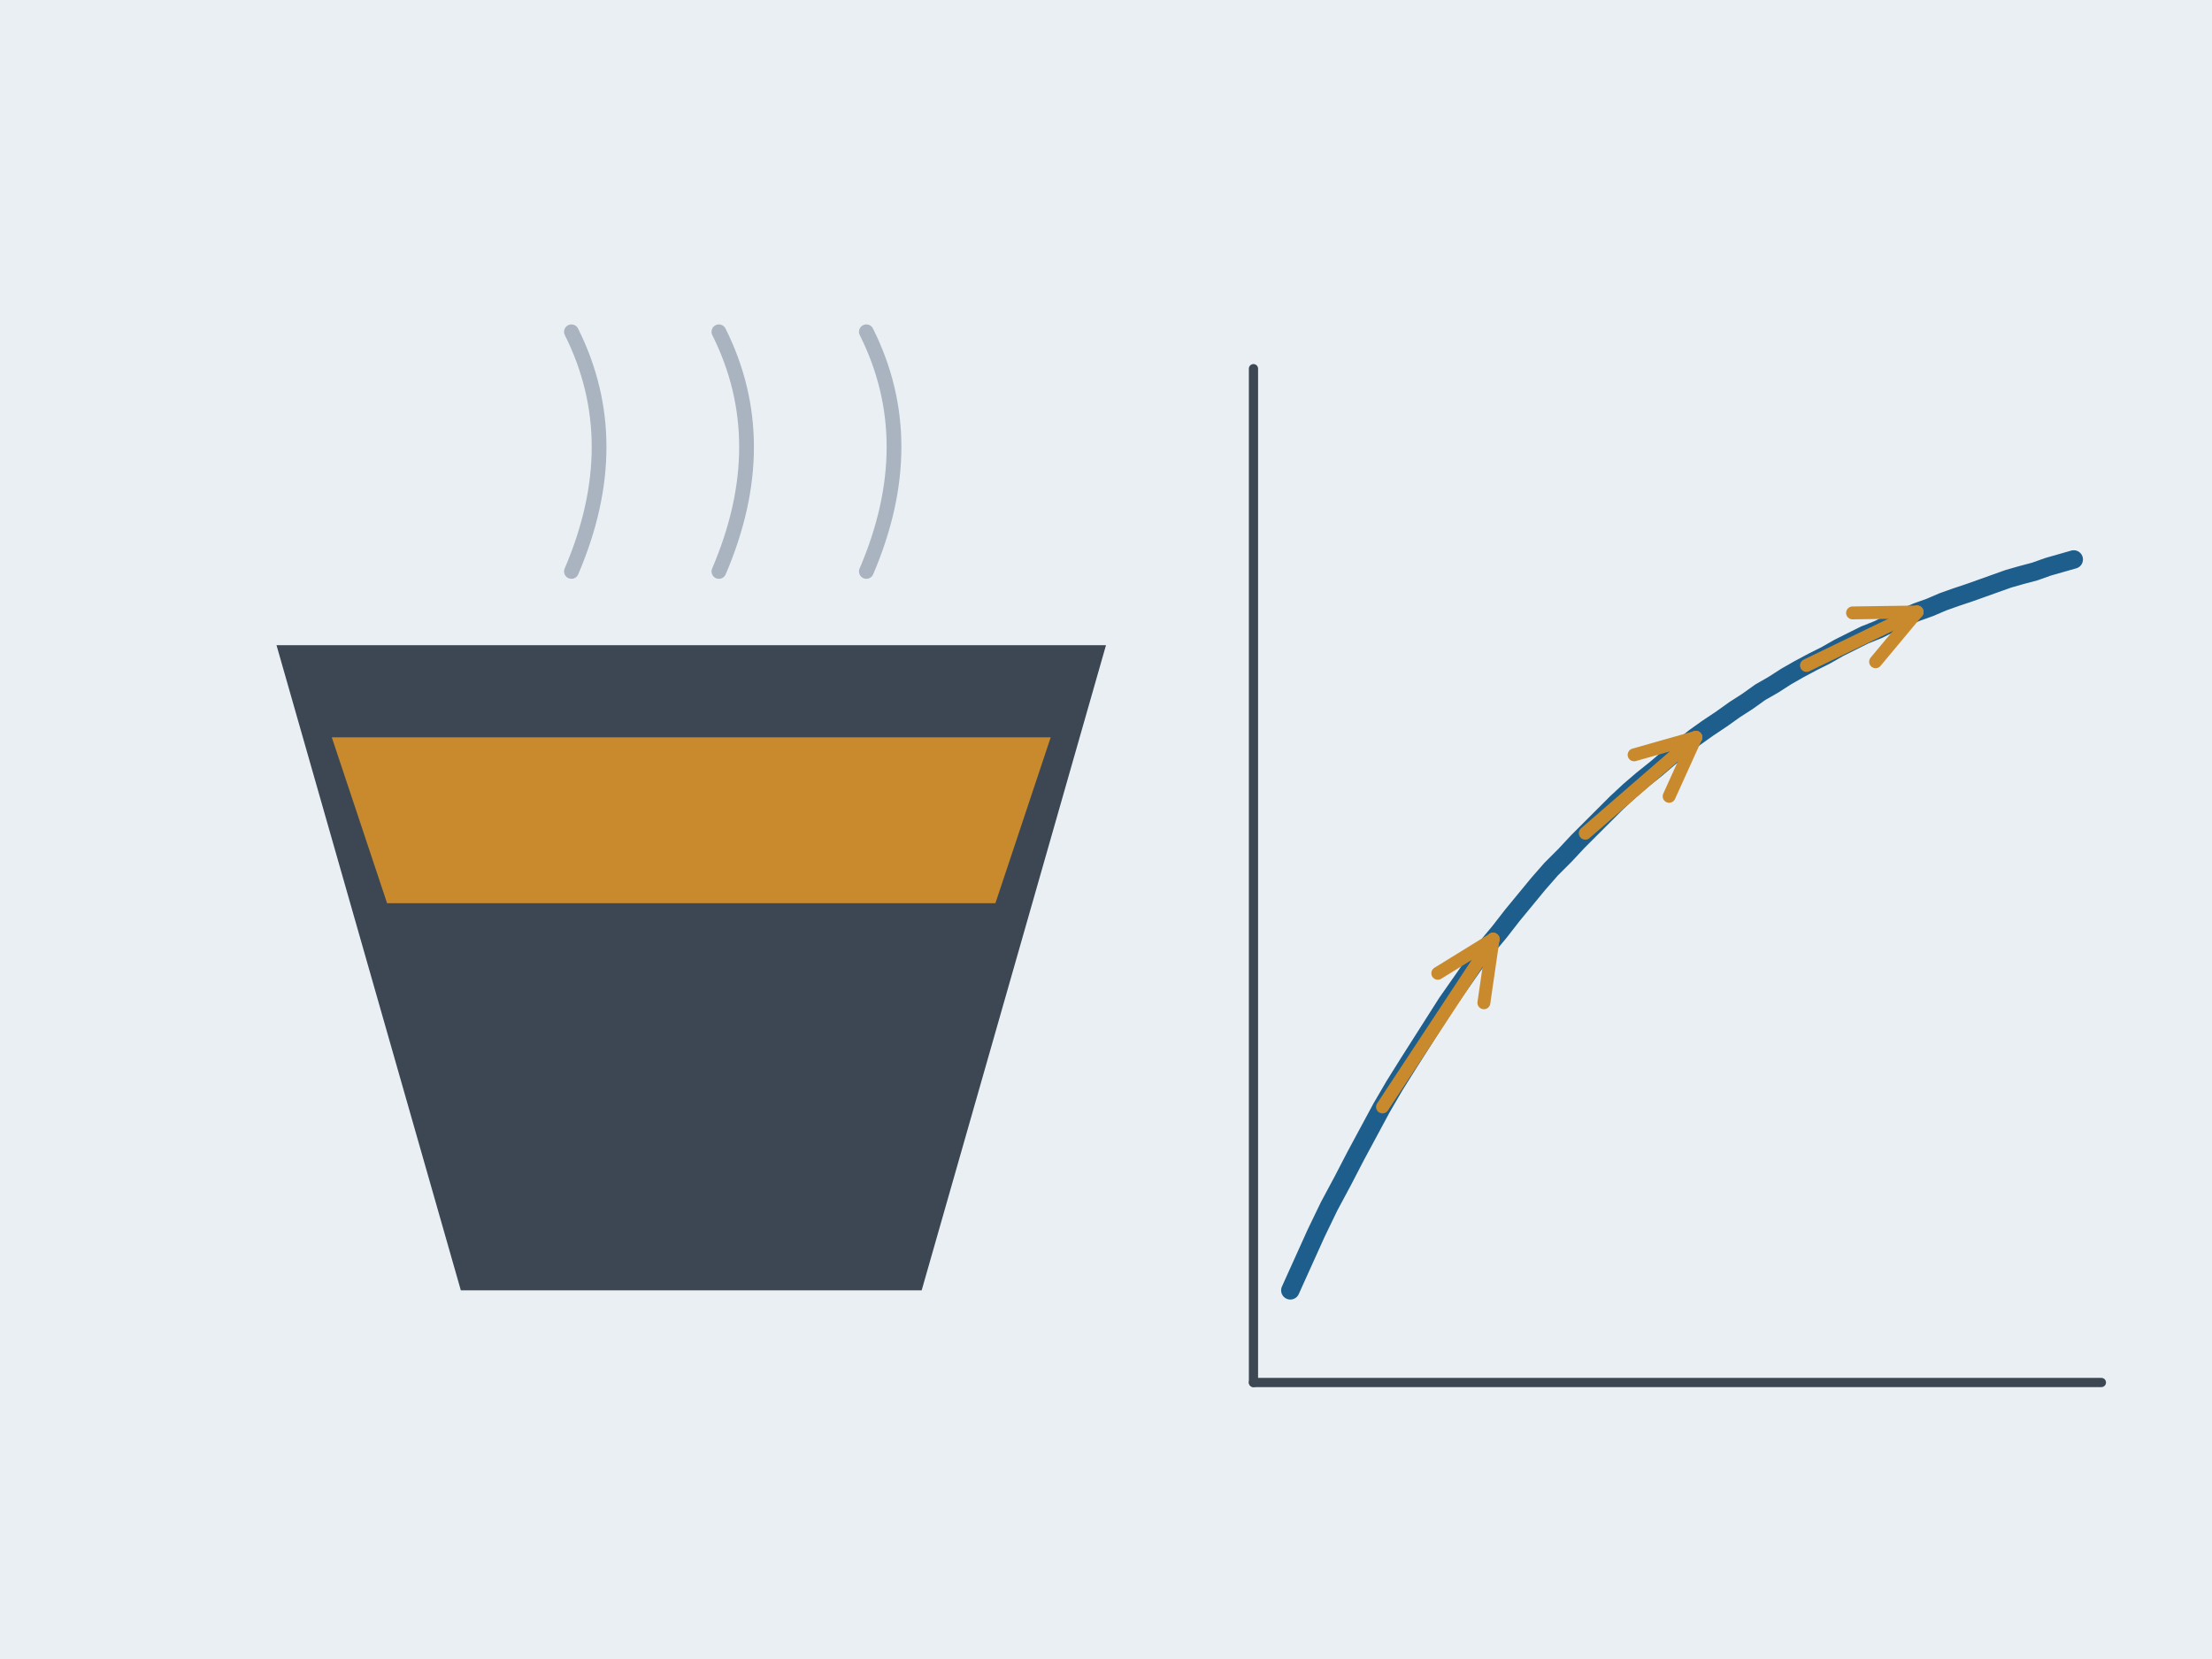
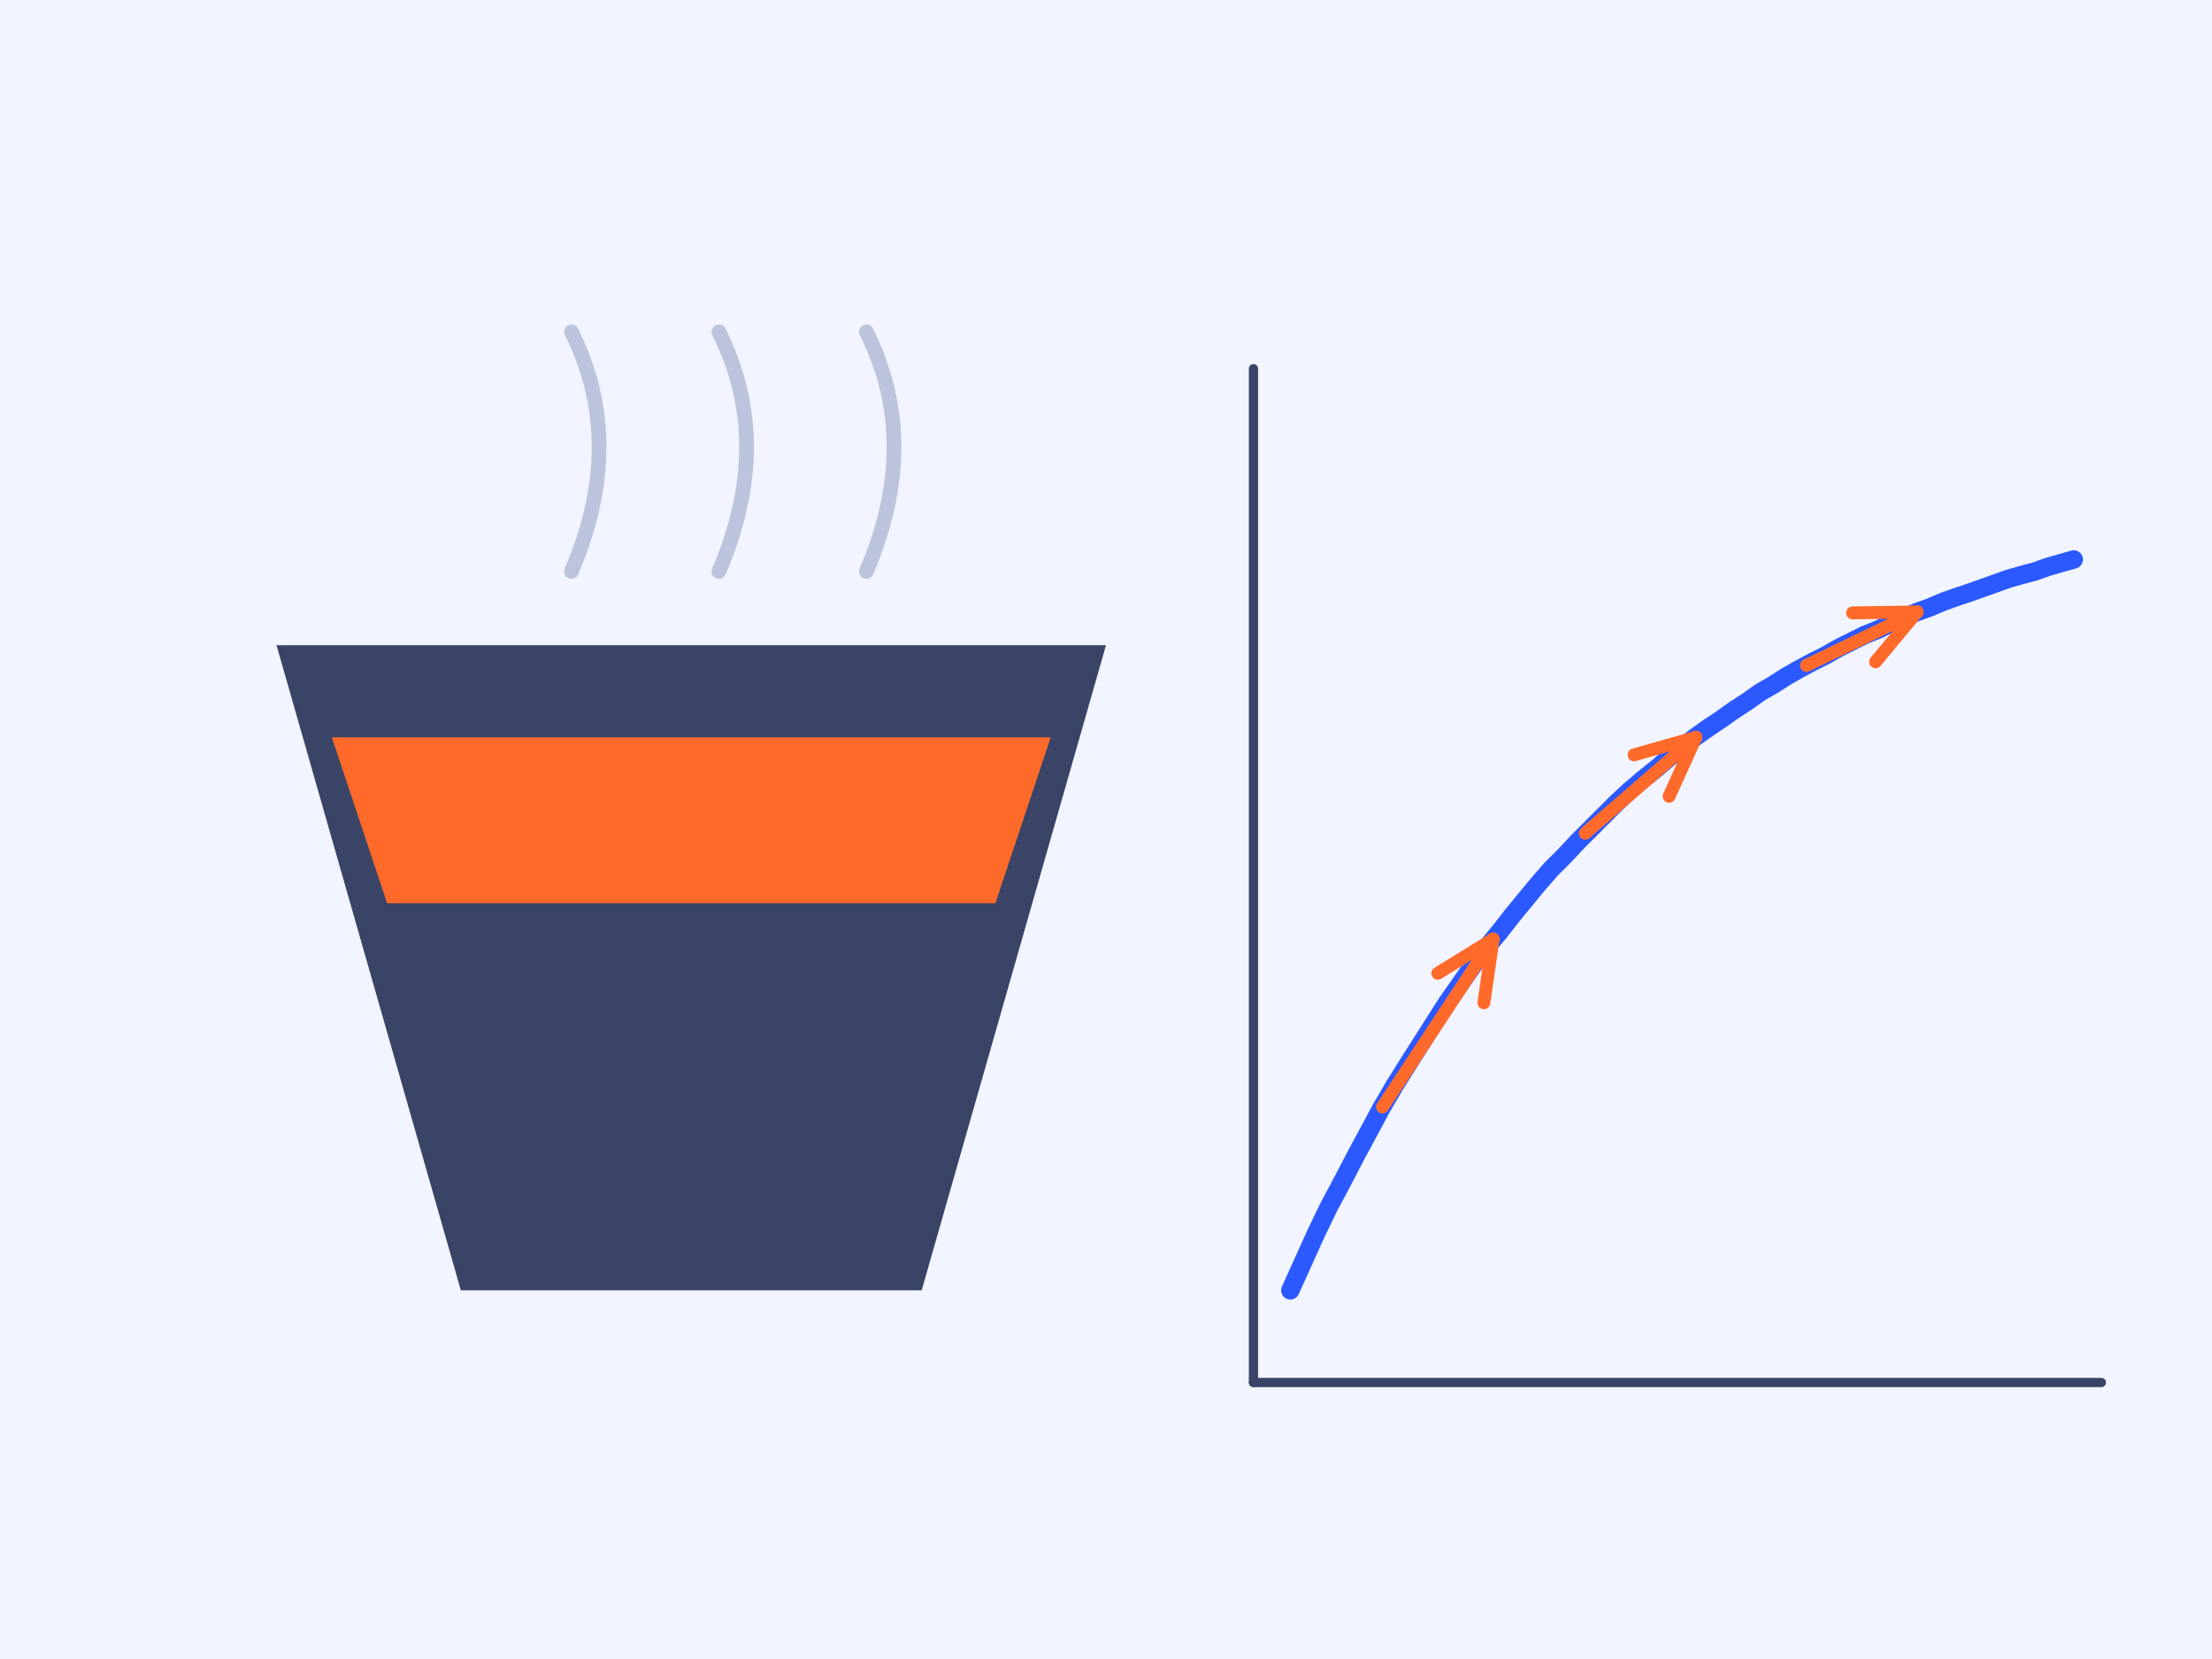
<svg xmlns="http://www.w3.org/2000/svg" viewBox="0 0 240 180">
  <style>
- .bg{fill:#eaeff4}.a{stroke:#1d5e8c;fill:none}.af{fill:#1d5e8c}.s{fill:#c9dbea}.ss{stroke:#c9dbea;fill:none}
- .g{stroke:#a9b4c0;fill:none}.gf{fill:#a9b4c0}.k{stroke:#3d4753;fill:none}.kf{fill:#3d4753}
- .w{stroke:#c98a2e;fill:none}.wf{fill:#c98a2e}.bf{fill:#f7f9fb}
- @media (prefers-color-scheme:dark){.bg{fill:#17202a}.a{stroke:#7db7e3}.af{fill:#7db7e3}.s{fill:#24394d}.ss{stroke:#24394d}
- .g{stroke:#44515f}.gf{fill:#44515f}.k{stroke:#b8c3cf}.kf{fill:#b8c3cf}.w{stroke:#e0a85a}.wf{fill:#e0a85a}.bf{fill:#1e2833}}
+ .bg{fill:#f2f5ff}.a{stroke:#2b59ff;fill:none}.af{fill:#2b59ff}.s{fill:#d9e1ff}.ss{stroke:#d9e1ff;fill:none}
+ .g{stroke:#bcc4dd;fill:none}.gf{fill:#bcc4dd}.k{stroke:#3a4466;fill:none}.kf{fill:#3a4466}
+ .w{stroke:#ff6a2b;fill:none}.wf{fill:#ff6a2b}.bf{fill:#ffffff}
+ @media (prefers-color-scheme:dark){.bg{fill:#111a3a}.a{stroke:#7d9bff}.af{fill:#7d9bff}.s{fill:#2b3969}.ss{stroke:#2b3969}
+ .g{stroke:#34406c}.gf{fill:#34406c}.k{stroke:#c3cbe6}.kf{fill:#c3cbe6}.w{stroke:#ff9a62}.wf{fill:#ff9a62}.bf{fill:#182247}}
text{font:500 11px ui-monospace,Menlo,monospace}
</style>
  <rect width="240" height="180" class="bg" />
  <path d="M30,70 L50,140 L100,140 L120,70 Z" class="kf" stroke-width="0" stroke-linecap="round" stroke-linejoin="round" />
  <path d="M36,80 L114,80 L108,98 L42,98 Z" class="wf" stroke-width="0" stroke-linecap="round" stroke-linejoin="round" />
  <path d="M62,62 q6,-14 0,-26 M78,62 q6,-14 0,-26 M94,62 q6,-14 0,-26" class="g" stroke-width="1.6" stroke-linecap="round" stroke-linejoin="round" />
  <path d="M140.0,140.0 L141.4,136.9 L142.8,133.8 L144.2,130.9 L145.7,128.1 L147.1,125.4 L148.5,122.8 L149.9,120.2 L151.3,117.8 L152.8,115.4 L154.2,113.2 L155.6,111.0 L157.0,108.8 L158.4,106.8 L159.8,104.8 L161.2,102.9 L162.7,101.1 L164.1,99.3 L165.5,97.6 L166.9,95.9 L168.3,94.3 L169.8,92.8 L171.2,91.3 L172.6,89.9 L174.0,88.5 L175.4,87.1 L176.8,85.8 L178.2,84.6 L179.7,83.4 L181.1,82.2 L182.5,81.1 L183.9,80.0 L185.3,79.0 L186.8,78.0 L188.2,77.0 L189.6,76.1 L191.0,75.1 L192.4,74.3 L193.8,73.4 L195.2,72.6 L196.7,71.8 L198.1,71.1 L199.5,70.3 L200.9,69.6 L202.3,68.9 L203.8,68.3 L205.2,67.6 L206.6,67.0 L208.0,66.4 L209.4,65.9 L210.8,65.3 L212.2,64.8 L213.7,64.3 L215.1,63.8 L216.5,63.3 L217.9,62.8 L219.3,62.4 L220.8,62.0 L222.2,61.5 L223.6,61.1 L225.0,60.7" class="a" stroke-width="2" stroke-linecap="round" stroke-linejoin="round" />
  <line x1="150.0" y1="120.1" x2="162.0" y2="101.9" class="w" stroke-width="1.4" stroke-linecap="round" />
  <line x1="162.0" y1="101.9" x2="156.0" y2="105.6" class="w" stroke-width="1.4" stroke-linecap="round" />
  <line x1="162.0" y1="101.9" x2="161.0" y2="108.8" class="w" stroke-width="1.4" stroke-linecap="round" />
  <line x1="172.0" y1="90.4" x2="184.0" y2="80.0" class="w" stroke-width="1.4" stroke-linecap="round" />
  <line x1="184.0" y1="80.0" x2="177.3" y2="81.9" class="w" stroke-width="1.4" stroke-linecap="round" />
  <line x1="184.0" y1="80.0" x2="181.1" y2="86.4" class="w" stroke-width="1.4" stroke-linecap="round" />
  <line x1="196.0" y1="72.2" x2="208.0" y2="66.4" class="w" stroke-width="1.4" stroke-linecap="round" />
  <line x1="208.0" y1="66.4" x2="201.0" y2="66.5" class="w" stroke-width="1.4" stroke-linecap="round" />
  <line x1="208.0" y1="66.4" x2="203.5" y2="71.8" class="w" stroke-width="1.4" stroke-linecap="round" />
  <line x1="136.0" y1="40.0" x2="136.0" y2="150.0" class="k" stroke-width="1" stroke-linecap="round" />
  <line x1="136.0" y1="150.0" x2="228.0" y2="150.0" class="k" stroke-width="1" stroke-linecap="round" />
</svg>
